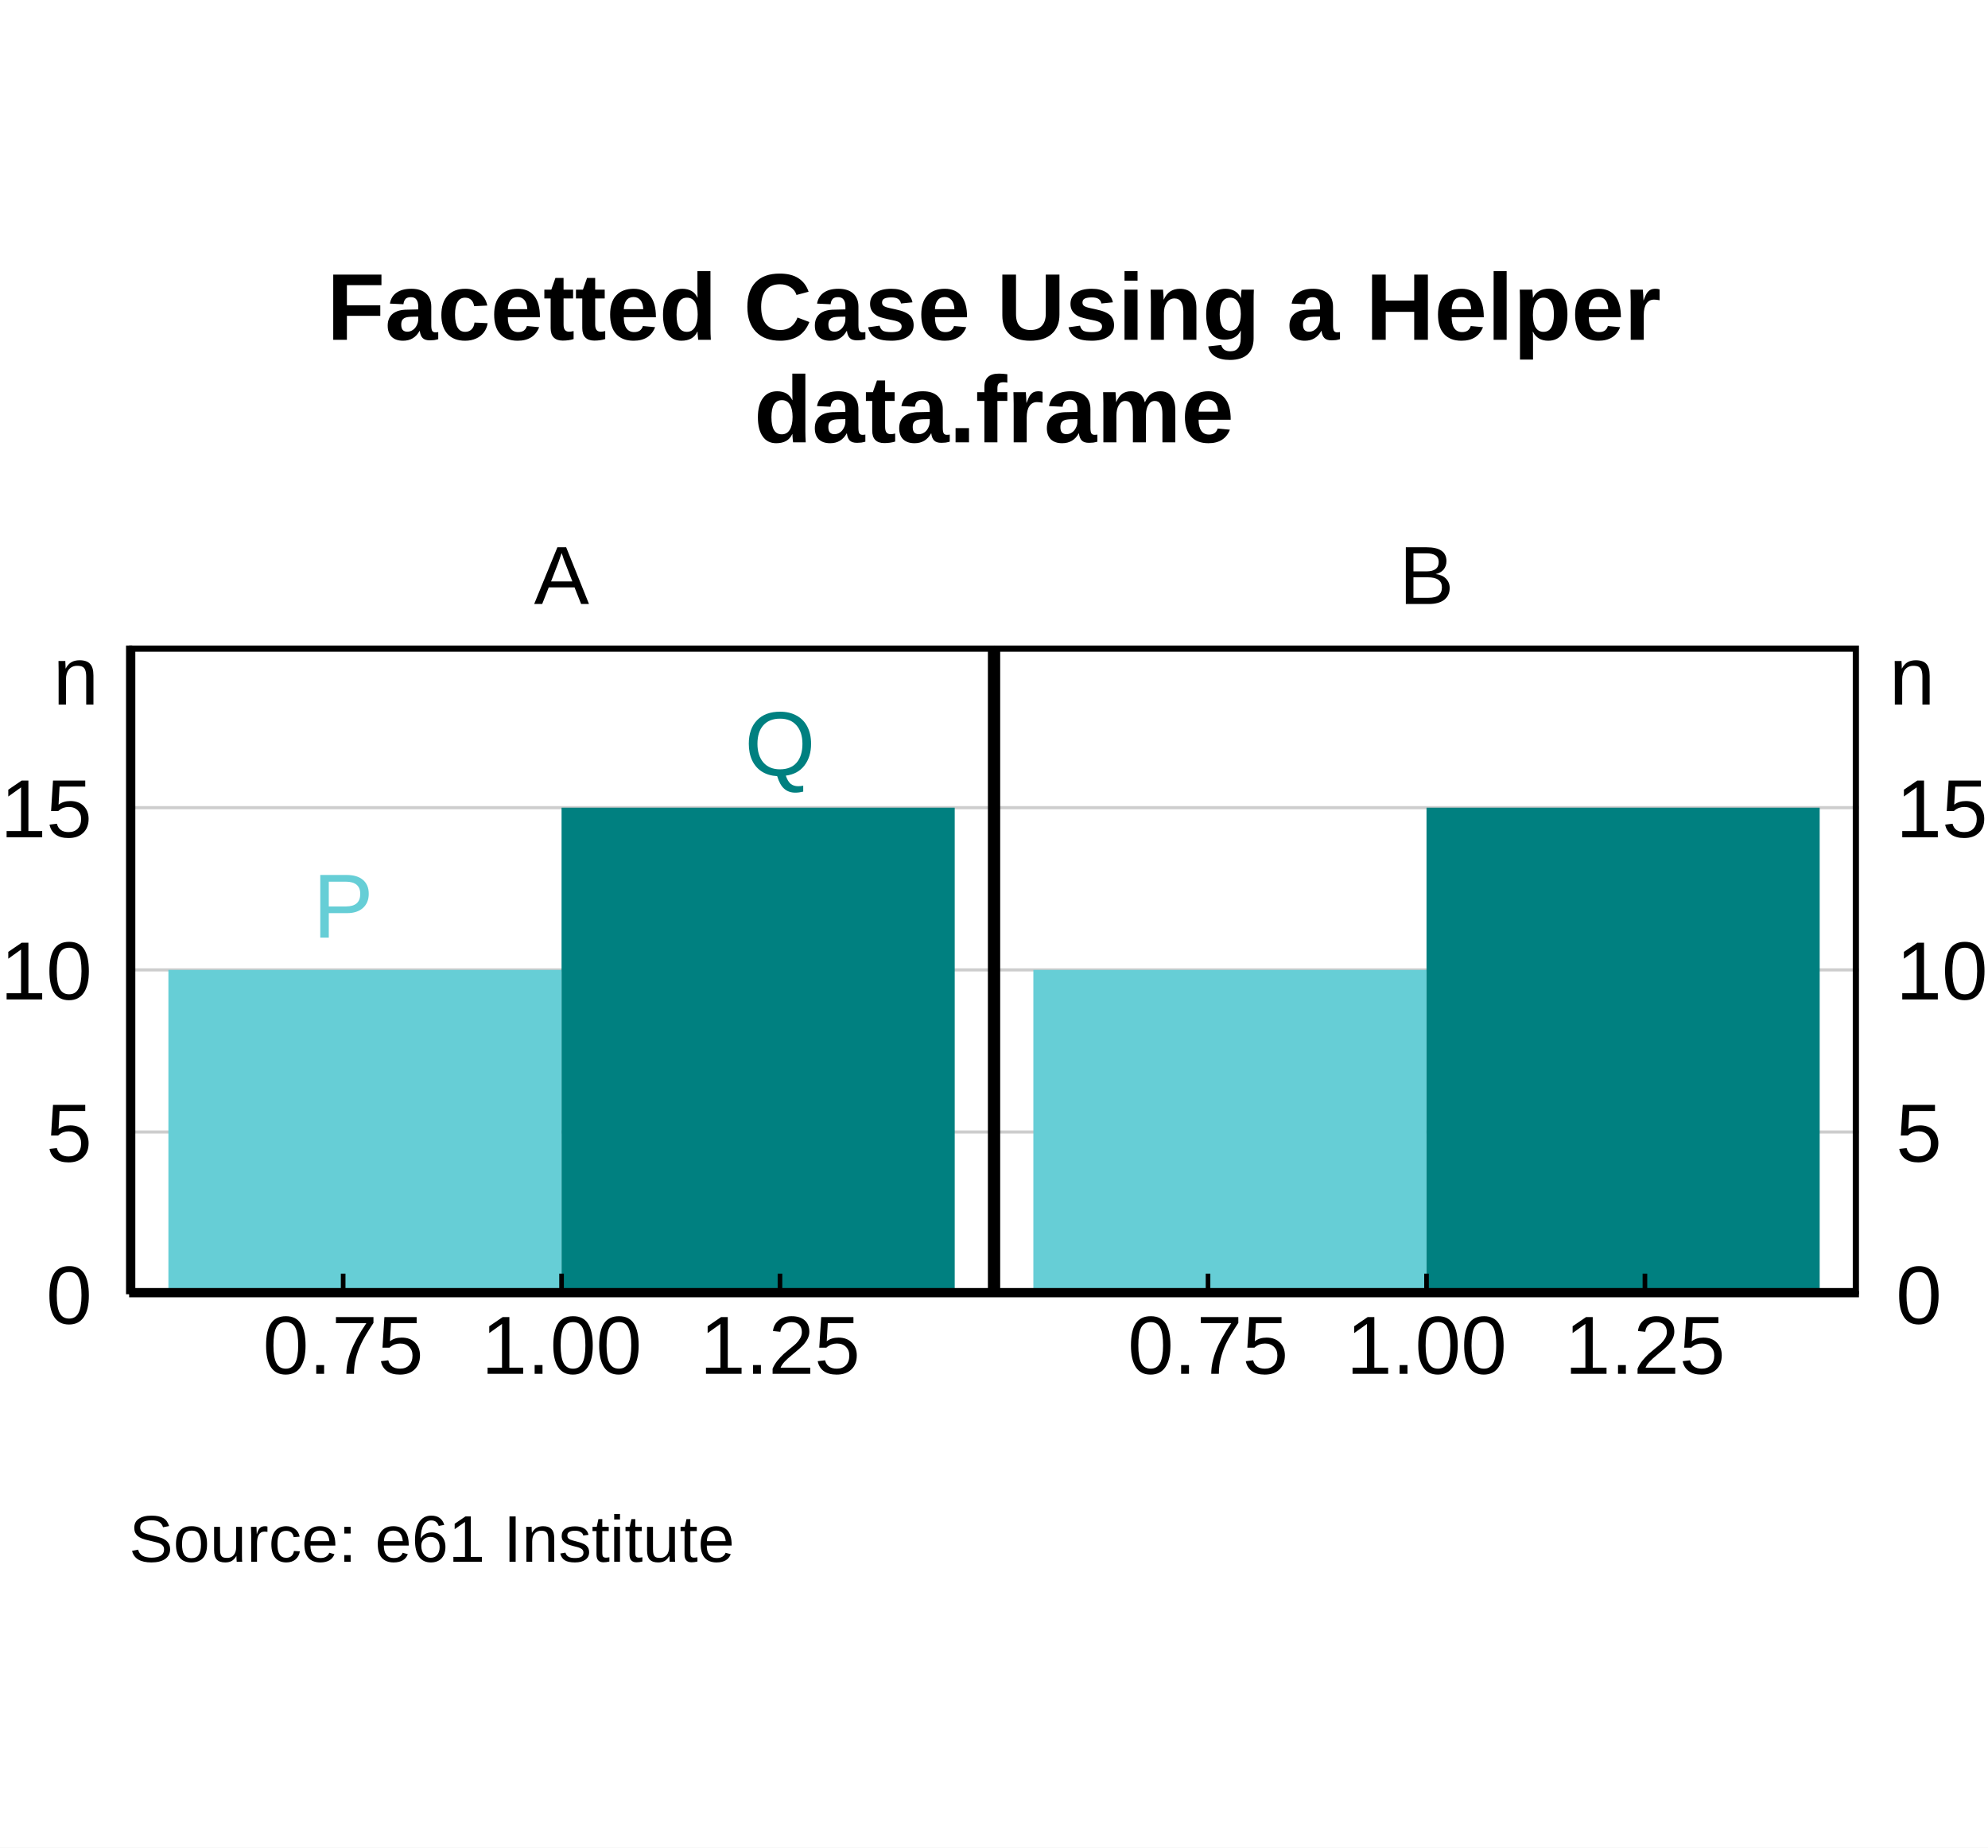
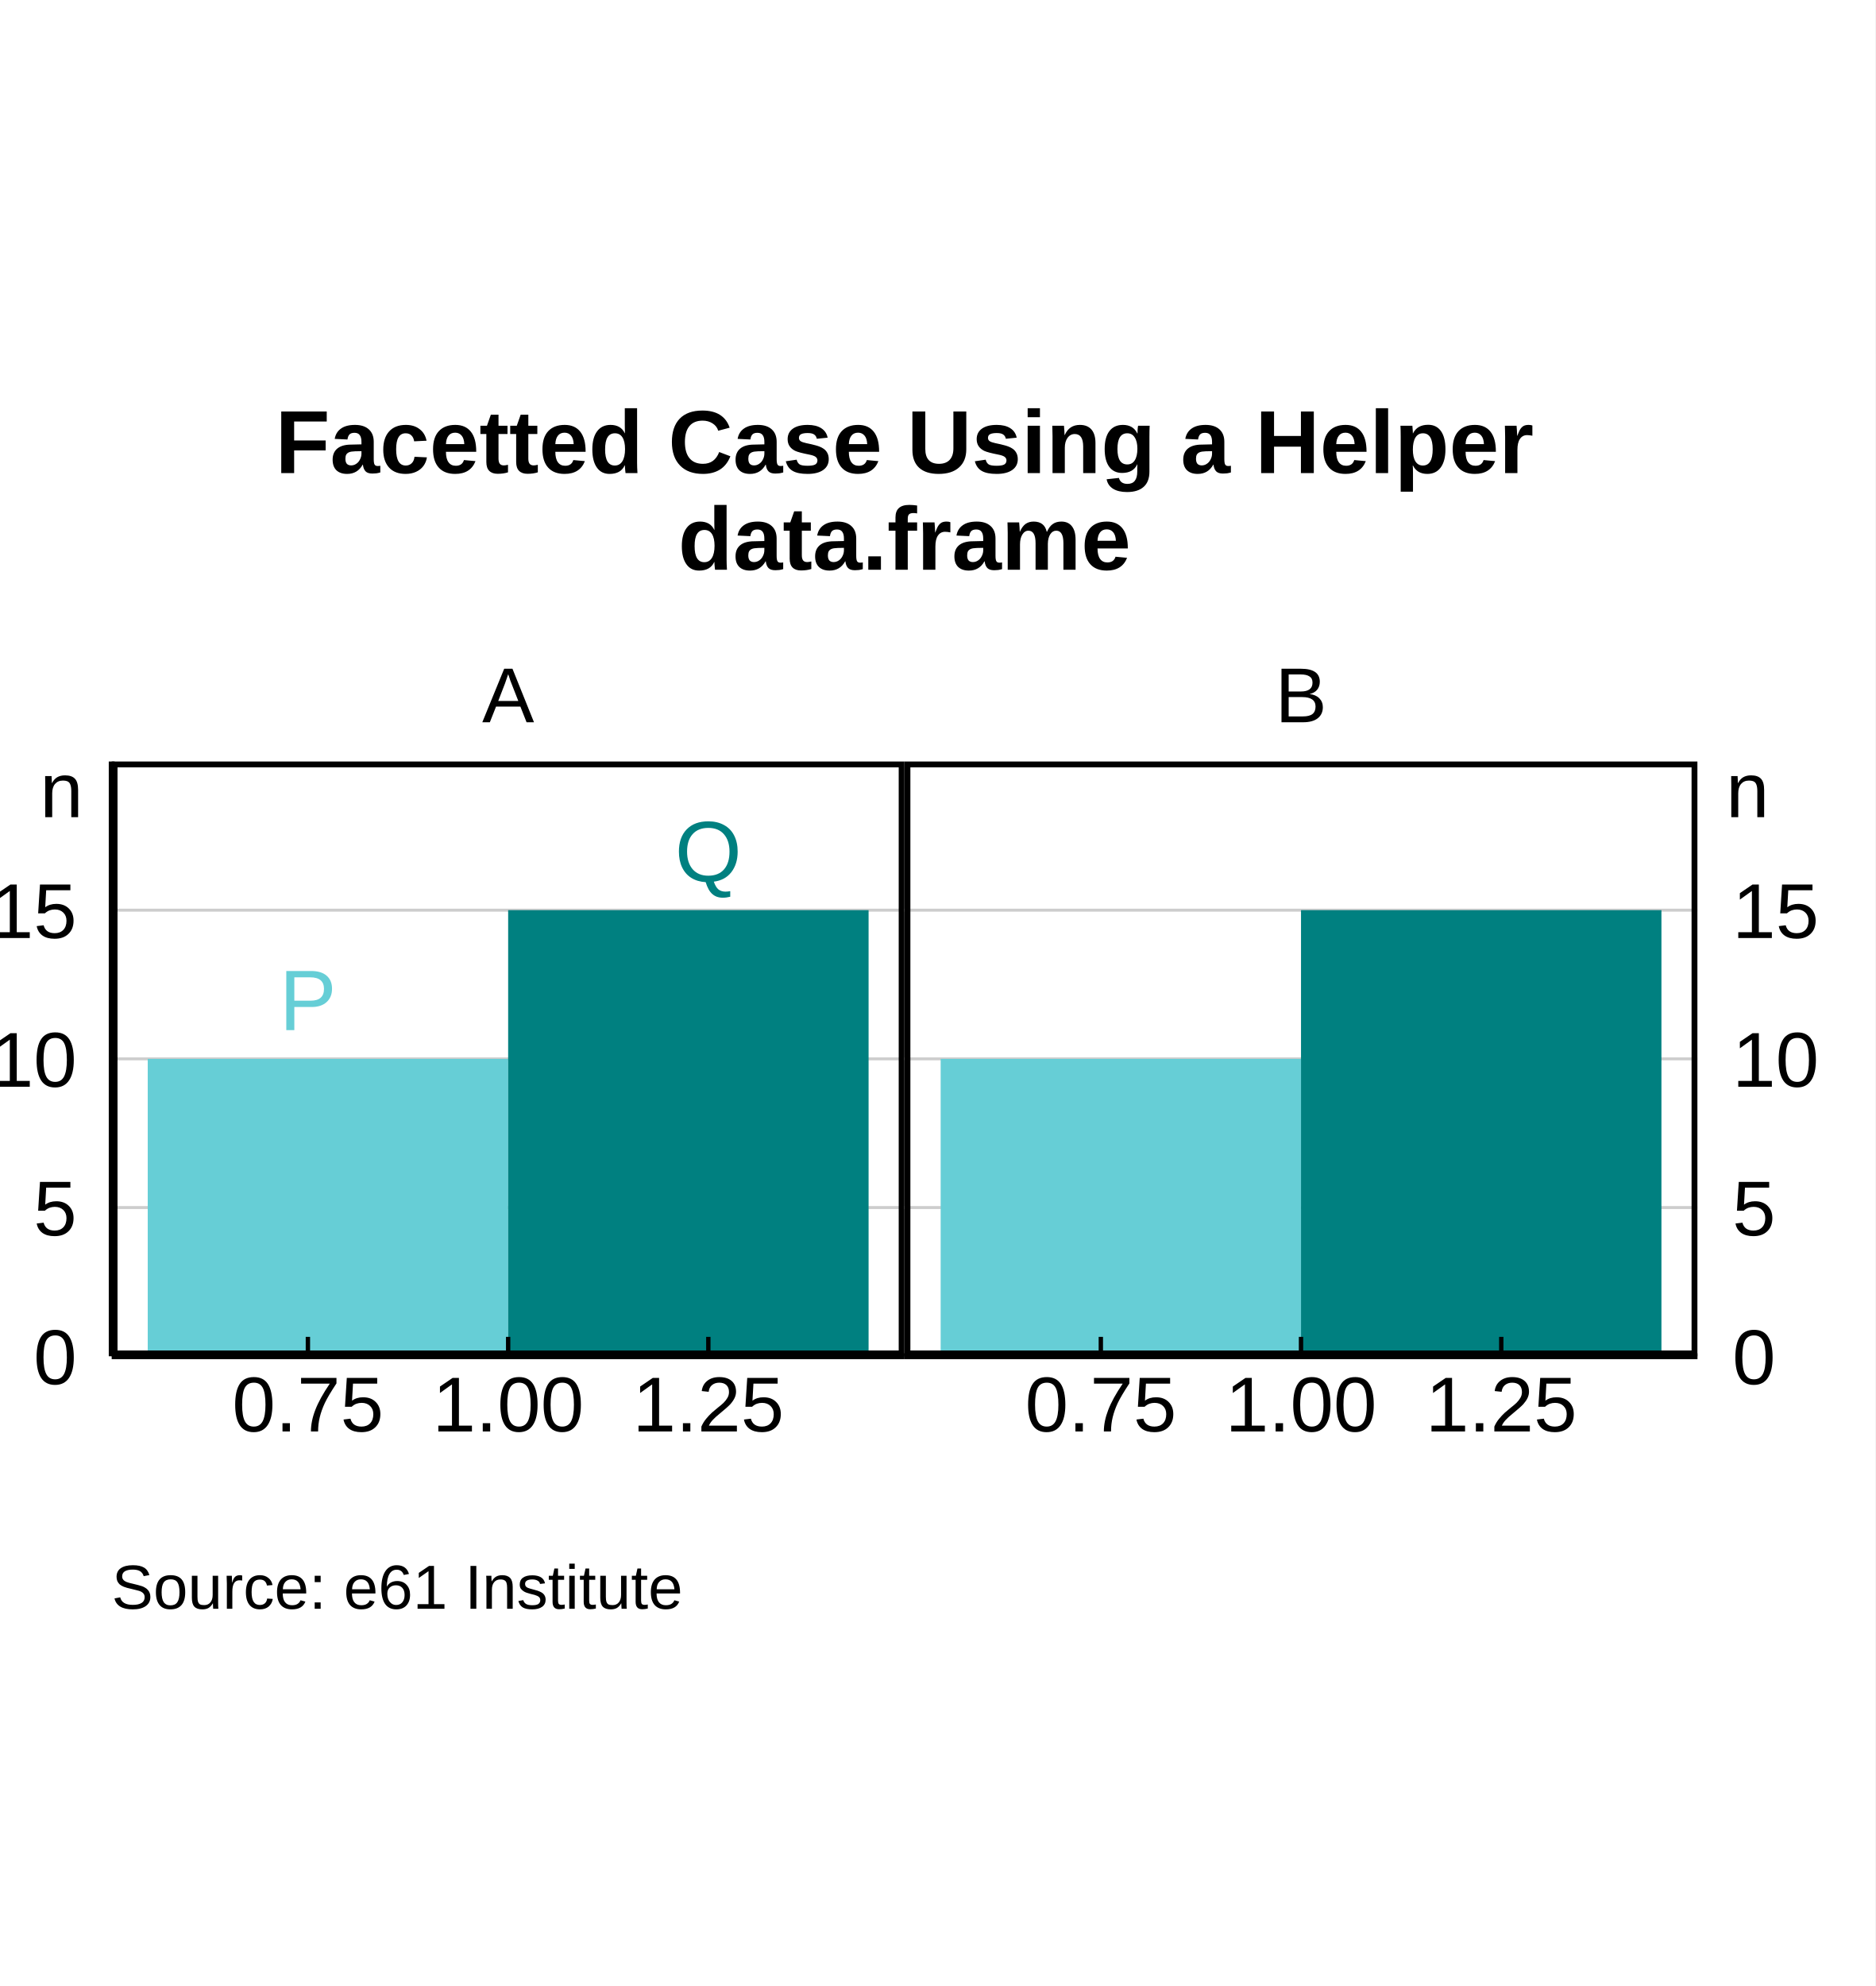
- <svg xmlns="http://www.w3.org/2000/svg" class="svglite" width="240.94pt" height="223.94pt" viewBox="0 0 240.94 223.94">
+ <svg xmlns="http://www.w3.org/2000/svg" class="svglite" width="240.94pt" height="255.12pt" viewBox="0 0 240.94 255.12">
  <defs>
    <style type="text/css">
    .svglite line, .svglite polyline, .svglite polygon, .svglite path, .svglite rect, .svglite circle {
      fill: none;
      stroke: #000000;
      stroke-linecap: round;
      stroke-linejoin: round;
      stroke-miterlimit: 10.00;
    }
    .svglite text {
      white-space: pre;
    }
  </style>
  </defs>
  <rect width="100%" height="100%" style="stroke: none; fill: #FFFFFF;" />
  <defs>
-     <clipPath id="cpMC4wMHwyNDAuOTR8MC4wMHwyMjMuOTQ=">
-       <rect x="0.00" y="0.00" width="240.94" height="223.94" />
+     <clipPath id="cpMC4wMHwyNDAuOTR8MC4wMHwyNTUuMTI=">
+       <rect x="0.00" y="0.00" width="240.94" height="255.12" />
    </clipPath>
  </defs>
-   <g clip-path="url(#cpMC4wMHwyNDAuOTR8MC4wMHwyMjMuOTQ=)">
+   <g clip-path="url(#cpMC4wMHwyNDAuOTR8MC4wMHwyNTUuMTI=)">
</g>
  <defs>
-     <clipPath id="cpMC4wMHwyNDAuOTR8MzEuNTJ8MTkyLjQy">
-       <rect x="0.00" y="31.52" width="240.94" height="160.90" />
+     <clipPath id="cpMC4wMHwyNDAuOTR8NDUuMzR8MjA5Ljc4">
+       <rect x="0.00" y="45.34" width="240.94" height="164.44" />
    </clipPath>
  </defs>
-   <g clip-path="url(#cpMC4wMHwyNDAuOTR8MzEuNTJ8MTkyLjQy)">
-     <rect x="0.00" y="31.52" width="240.94" height="160.90" style="stroke-width: 0.75; stroke: none; fill: #FFFFFF;" />
+   <g clip-path="url(#cpMC4wMHwyNDAuOTR8NDUuMzR8MjA5Ljc4)">
+     <rect x="0.00" y="45.34" width="240.94" height="164.44" style="stroke-width: 0.75; stroke: none; fill: #FFFFFF;" />
  </g>
-   <g clip-path="url(#cpMC4wMHwyNDAuOTR8MC4wMHwyMjMuOTQ=)">
+   <g clip-path="url(#cpMC4wMHwyNDAuOTR8MC4wMHwyNTUuMTI=)">
</g>
  <defs>
-     <clipPath id="cpMTUuNjV8MTIwLjQ3fDc4LjI0fDE1Ni44Ng==">
-       <rect x="15.65" y="78.24" width="104.83" height="78.62" />
+     <clipPath id="cpMTQuMzV8MTE2LjIyfDk3LjgyfDE3NC4yMg==">
+       <rect x="14.35" y="97.82" width="101.87" height="76.41" />
    </clipPath>
  </defs>
-   <g clip-path="url(#cpMTUuNjV8MTIwLjQ3fDc4LjI0fDE1Ni44Ng==)">
-     <rect x="15.65" y="78.24" width="104.83" height="78.62" style="stroke-width: 0.75; stroke: none; fill: #FFFFFF;" />
-     <polyline points="15.65,156.86 120.47,156.86 " style="stroke-width: 0.38; stroke: #CDCDCD; stroke-linecap: butt;" />
-     <polyline points="15.65,137.20 120.47,137.20 " style="stroke-width: 0.38; stroke: #CDCDCD; stroke-linecap: butt;" />
-     <polyline points="15.65,117.55 120.47,117.55 " style="stroke-width: 0.38; stroke: #CDCDCD; stroke-linecap: butt;" />
-     <polyline points="15.65,97.89 120.47,97.89 " style="stroke-width: 0.38; stroke: #CDCDCD; stroke-linecap: butt;" />
-     <rect x="20.41" y="117.55" width="47.65" height="39.31" style="stroke-width: 1.07; stroke: none; stroke-linecap: butt; stroke-linejoin: miter; fill: #66CED6;" />
-     <rect x="68.06" y="97.89" width="47.65" height="58.97" style="stroke-width: 1.07; stroke: none; stroke-linecap: butt; stroke-linejoin: miter; fill: #008080;" />
-     <text x="41.59" y="113.64" text-anchor="middle" style="font-size: 11.04px;fill: #66CED6; font-family: &quot;Arial&quot;;" textLength="7.36px" lengthAdjust="spacingAndGlyphs">P</text>
-     <text x="94.53" y="93.98" text-anchor="middle" style="font-size: 11.04px;fill: #008080; font-family: &quot;Arial&quot;;" textLength="8.58px" lengthAdjust="spacingAndGlyphs">Q</text>
-     <rect x="15.65" y="78.24" width="104.83" height="78.62" style="stroke-width: 1.50;" />
+   <g clip-path="url(#cpMTQuMzV8MTE2LjIyfDk3LjgyfDE3NC4yMg==)">
+     <rect x="14.35" y="97.82" width="101.87" height="76.41" style="stroke-width: 0.75; stroke: none; fill: #FFFFFF;" />
+     <polyline points="14.35,174.22 116.22,174.22 " style="stroke-width: 0.38; stroke: #CDCDCD; stroke-linecap: butt;" />
+     <polyline points="14.35,155.12 116.22,155.12 " style="stroke-width: 0.38; stroke: #CDCDCD; stroke-linecap: butt;" />
+     <polyline points="14.35,136.02 116.22,136.02 " style="stroke-width: 0.38; stroke: #CDCDCD; stroke-linecap: butt;" />
+     <polyline points="14.35,116.92 116.22,116.92 " style="stroke-width: 0.38; stroke: #CDCDCD; stroke-linecap: butt;" />
+     <rect x="18.98" y="136.02" width="46.31" height="38.20" style="stroke-width: 1.07; stroke: none; stroke-linecap: butt; stroke-linejoin: miter; fill: #66CED6;" />
+     <rect x="65.29" y="116.92" width="46.31" height="57.30" style="stroke-width: 1.07; stroke: none; stroke-linecap: butt; stroke-linejoin: miter; fill: #008080;" />
+     <text x="39.56" y="132.33" text-anchor="middle" style="font-size: 11.04px;fill: #66CED6; font-family: &quot;Arial&quot;;" textLength="7.36px" lengthAdjust="spacingAndGlyphs">P</text>
+     <text x="91.01" y="113.23" text-anchor="middle" style="font-size: 11.04px;fill: #008080; font-family: &quot;Arial&quot;;" textLength="8.58px" lengthAdjust="spacingAndGlyphs">Q</text>
+     <rect x="14.35" y="97.82" width="101.87" height="76.41" style="stroke-width: 1.50;" />
  </g>
-   <g clip-path="url(#cpMC4wMHwyNDAuOTR8MC4wMHwyMjMuOTQ=)">
+   <g clip-path="url(#cpMC4wMHwyNDAuOTR8MC4wMHwyNTUuMTI=)">
</g>
  <defs>
-     <clipPath id="cpMTIwLjQ3fDIyNS4zMHw3OC4yNHwxNTYuODY=">
-       <rect x="120.47" y="78.24" width="104.83" height="78.62" />
+     <clipPath id="cpMTE2LjIyfDIxOC4xMHw5Ny44MnwxNzQuMjI=">
+       <rect x="116.22" y="97.82" width="101.87" height="76.41" />
    </clipPath>
  </defs>
-   <g clip-path="url(#cpMTIwLjQ3fDIyNS4zMHw3OC4yNHwxNTYuODY=)">
-     <rect x="120.47" y="78.24" width="104.83" height="78.62" style="stroke-width: 0.75; stroke: none; fill: #FFFFFF;" />
-     <polyline points="120.47,156.86 225.30,156.86 " style="stroke-width: 0.38; stroke: #CDCDCD; stroke-linecap: butt;" />
-     <polyline points="120.47,137.20 225.30,137.20 " style="stroke-width: 0.38; stroke: #CDCDCD; stroke-linecap: butt;" />
-     <polyline points="120.47,117.55 225.30,117.55 " style="stroke-width: 0.38; stroke: #CDCDCD; stroke-linecap: butt;" />
-     <polyline points="120.47,97.89 225.30,97.89 " style="stroke-width: 0.38; stroke: #CDCDCD; stroke-linecap: butt;" />
-     <rect x="125.24" y="117.55" width="47.65" height="39.31" style="stroke-width: 1.07; stroke: none; stroke-linecap: butt; stroke-linejoin: miter; fill: #66CED6;" />
-     <rect x="172.89" y="97.89" width="47.65" height="58.97" style="stroke-width: 1.07; stroke: none; stroke-linecap: butt; stroke-linejoin: miter; fill: #008080;" />
-     <rect x="120.47" y="78.24" width="104.83" height="78.62" style="stroke-width: 1.50;" />
+   <g clip-path="url(#cpMTE2LjIyfDIxOC4xMHw5Ny44MnwxNzQuMjI=)">
+     <rect x="116.22" y="97.82" width="101.87" height="76.41" style="stroke-width: 0.75; stroke: none; fill: #FFFFFF;" />
+     <polyline points="116.22,174.22 218.10,174.22 " style="stroke-width: 0.38; stroke: #CDCDCD; stroke-linecap: butt;" />
+     <polyline points="116.22,155.12 218.10,155.12 " style="stroke-width: 0.38; stroke: #CDCDCD; stroke-linecap: butt;" />
+     <polyline points="116.22,136.02 218.10,136.02 " style="stroke-width: 0.38; stroke: #CDCDCD; stroke-linecap: butt;" />
+     <polyline points="116.22,116.92 218.10,116.92 " style="stroke-width: 0.38; stroke: #CDCDCD; stroke-linecap: butt;" />
+     <rect x="120.86" y="136.02" width="46.31" height="38.20" style="stroke-width: 1.07; stroke: none; stroke-linecap: butt; stroke-linejoin: miter; fill: #66CED6;" />
+     <rect x="167.16" y="116.92" width="46.31" height="57.30" style="stroke-width: 1.07; stroke: none; stroke-linecap: butt; stroke-linejoin: miter; fill: #008080;" />
+     <rect x="116.22" y="97.82" width="101.87" height="76.41" style="stroke-width: 1.50;" />
  </g>
-   <g clip-path="url(#cpMC4wMHwyNDAuOTR8MC4wMHwyMjMuOTQ=)">
+   <g clip-path="url(#cpMC4wMHwyNDAuOTR8MC4wMHwyNTUuMTI=)">
</g>
  <defs>
-     <clipPath id="cpMTUuNjV8MTIwLjQ3fDYxLjAwfDc4LjI0">
-       <rect x="15.65" y="61.00" width="104.83" height="17.24" />
+     <clipPath id="cpMTQuMzV8MTE2LjIyfDgwLjU4fDk3Ljgy">
+       <rect x="14.35" y="80.58" width="101.87" height="17.24" />
    </clipPath>
  </defs>
-   <g clip-path="url(#cpMTUuNjV8MTIwLjQ3fDYxLjAwfDc4LjI0)">
-     <text x="68.06" y="73.20" text-anchor="middle" style="font-size: 10.00px; font-family: &quot;Arial&quot;;" textLength="6.67px" lengthAdjust="spacingAndGlyphs">A</text>
+   <g clip-path="url(#cpMTQuMzV8MTE2LjIyfDgwLjU4fDk3Ljgy)">
+     <text x="65.29" y="92.78" text-anchor="middle" style="font-size: 10.00px; font-family: &quot;Arial&quot;;" textLength="6.67px" lengthAdjust="spacingAndGlyphs">A</text>
  </g>
-   <g clip-path="url(#cpMC4wMHwyNDAuOTR8MC4wMHwyMjMuOTQ=)">
+   <g clip-path="url(#cpMC4wMHwyNDAuOTR8MC4wMHwyNTUuMTI=)">
</g>
  <defs>
-     <clipPath id="cpMTIwLjQ3fDIyNS4zMHw2MS4wMHw3OC4yNA==">
-       <rect x="120.47" y="61.00" width="104.83" height="17.24" />
+     <clipPath id="cpMTE2LjIyfDIxOC4xMHw4MC41OHw5Ny44Mg==">
+       <rect x="116.22" y="80.58" width="101.87" height="17.24" />
    </clipPath>
  </defs>
-   <g clip-path="url(#cpMTIwLjQ3fDIyNS4zMHw2MS4wMHw3OC4yNA==)">
-     <text x="172.89" y="73.20" text-anchor="middle" style="font-size: 10.00px; font-family: &quot;Arial&quot;;" textLength="6.67px" lengthAdjust="spacingAndGlyphs">B</text>
+   <g clip-path="url(#cpMTE2LjIyfDIxOC4xMHw4MC41OHw5Ny44Mg==)">
+     <text x="167.16" y="92.78" text-anchor="middle" style="font-size: 10.00px; font-family: &quot;Arial&quot;;" textLength="6.67px" lengthAdjust="spacingAndGlyphs">B</text>
  </g>
-   <g clip-path="url(#cpMC4wMHwyNDAuOTR8MC4wMHwyMjMuOTQ=)">
-     <polyline points="15.65,156.86 120.47,156.86 " style="stroke-width: 0.75; stroke-linecap: butt;" />
-     <polyline points="41.59,154.37 41.59,156.86 " style="stroke-width: 0.56; stroke-linecap: butt;" />
-     <polyline points="68.06,154.37 68.06,156.86 " style="stroke-width: 0.56; stroke-linecap: butt;" />
-     <polyline points="94.53,154.37 94.53,156.86 " style="stroke-width: 0.56; stroke-linecap: butt;" />
-     <text x="41.59" y="166.51" text-anchor="middle" style="font-size: 10.00px; font-family: &quot;Arial&quot;;" textLength="19.48px" lengthAdjust="spacingAndGlyphs">0.75</text>
-     <text x="68.06" y="166.51" text-anchor="middle" style="font-size: 10.00px; font-family: &quot;Arial&quot;;" textLength="19.48px" lengthAdjust="spacingAndGlyphs">1.00</text>
-     <text x="94.53" y="166.51" text-anchor="middle" style="font-size: 10.00px; font-family: &quot;Arial&quot;;" textLength="19.48px" lengthAdjust="spacingAndGlyphs">1.25</text>
-     <polyline points="120.47,156.86 225.30,156.86 " style="stroke-width: 0.75; stroke-linecap: butt;" />
-     <polyline points="146.41,154.37 146.41,156.86 " style="stroke-width: 0.56; stroke-linecap: butt;" />
-     <polyline points="172.89,154.37 172.89,156.86 " style="stroke-width: 0.56; stroke-linecap: butt;" />
-     <polyline points="199.36,154.37 199.36,156.86 " style="stroke-width: 0.56; stroke-linecap: butt;" />
-     <text x="146.41" y="166.51" text-anchor="middle" style="font-size: 10.00px; font-family: &quot;Arial&quot;;" textLength="19.48px" lengthAdjust="spacingAndGlyphs">0.75</text>
-     <text x="172.89" y="166.51" text-anchor="middle" style="font-size: 10.00px; font-family: &quot;Arial&quot;;" textLength="19.48px" lengthAdjust="spacingAndGlyphs">1.00</text>
-     <text x="199.36" y="166.51" text-anchor="middle" style="font-size: 10.00px; font-family: &quot;Arial&quot;;" textLength="19.48px" lengthAdjust="spacingAndGlyphs">1.25</text>
-     <polyline points="15.65,156.86 15.65,78.24 " style="stroke-width: 0.75; stroke-linecap: butt;" />
-     <text x="11.16" y="160.44" text-anchor="end" style="font-size: 10.00px; font-family: &quot;Arial&quot;;" textLength="5.57px" lengthAdjust="spacingAndGlyphs">0</text>
-     <text x="11.16" y="140.79" text-anchor="end" style="font-size: 10.00px; font-family: &quot;Arial&quot;;" textLength="5.57px" lengthAdjust="spacingAndGlyphs">5</text>
-     <text x="11.16" y="121.13" text-anchor="end" style="font-size: 10.00px; font-family: &quot;Arial&quot;;" textLength="11.13px" lengthAdjust="spacingAndGlyphs">10</text>
-     <text x="11.16" y="101.48" text-anchor="end" style="font-size: 10.00px; font-family: &quot;Arial&quot;;" textLength="11.13px" lengthAdjust="spacingAndGlyphs">15</text>
-     <text x="229.78" y="160.44" style="font-size: 10.00px; font-family: &quot;Arial&quot;;" textLength="5.57px" lengthAdjust="spacingAndGlyphs">0</text>
-     <text x="229.78" y="140.79" style="font-size: 10.00px; font-family: &quot;Arial&quot;;" textLength="5.57px" lengthAdjust="spacingAndGlyphs">5</text>
-     <text x="229.78" y="121.13" style="font-size: 10.00px; font-family: &quot;Arial&quot;;" textLength="11.13px" lengthAdjust="spacingAndGlyphs">10</text>
-     <text x="229.78" y="101.48" style="font-size: 10.00px; font-family: &quot;Arial&quot;;" textLength="11.13px" lengthAdjust="spacingAndGlyphs">15</text>
-     <text x="9.20" y="85.40" text-anchor="middle" style="font-size: 10.00px; font-family: &quot;Arial&quot;;" textLength="5.57px" lengthAdjust="spacingAndGlyphs">n</text>
-     <text x="231.74" y="85.40" text-anchor="middle" style="font-size: 10.00px; font-family: &quot;Arial&quot;;" textLength="5.57px" lengthAdjust="spacingAndGlyphs">n</text>
-     <text x="120.47" y="41.19" text-anchor="middle" style="font-size: 11.50px; font-weight: bold; font-family: &quot;Arial&quot;;" textLength="161.68px" lengthAdjust="spacingAndGlyphs">Facetted Case Using a Helper</text>
-     <text x="120.47" y="53.61" text-anchor="middle" style="font-size: 11.50px; font-weight: bold; font-family: &quot;Arial&quot;;" textLength="58.15px" lengthAdjust="spacingAndGlyphs">data.frame</text>
-     <text x="15.65" y="189.29" style="font-size: 8.00px; font-family: &quot;Arial&quot;;" textLength="73.40px" lengthAdjust="spacingAndGlyphs">Source: e61 Institute</text>
+   <g clip-path="url(#cpMC4wMHwyNDAuOTR8MC4wMHwyNTUuMTI=)">
+     <polyline points="14.35,174.22 116.22,174.22 " style="stroke-width: 0.75; stroke-linecap: butt;" />
+     <polyline points="39.56,171.73 39.56,174.22 " style="stroke-width: 0.56; stroke-linecap: butt;" />
+     <polyline points="65.29,171.73 65.29,174.22 " style="stroke-width: 0.56; stroke-linecap: butt;" />
+     <polyline points="91.01,171.73 91.01,174.22 " style="stroke-width: 0.56; stroke-linecap: butt;" />
+     <text x="39.56" y="183.88" text-anchor="middle" style="font-size: 10.00px; font-family: &quot;Arial&quot;;" textLength="19.48px" lengthAdjust="spacingAndGlyphs">0.75</text>
+     <text x="65.29" y="183.88" text-anchor="middle" style="font-size: 10.00px; font-family: &quot;Arial&quot;;" textLength="19.48px" lengthAdjust="spacingAndGlyphs">1.00</text>
+     <text x="91.01" y="183.88" text-anchor="middle" style="font-size: 10.00px; font-family: &quot;Arial&quot;;" textLength="19.48px" lengthAdjust="spacingAndGlyphs">1.25</text>
+     <polyline points="116.22,174.22 218.10,174.22 " style="stroke-width: 0.75; stroke-linecap: butt;" />
+     <polyline points="141.44,171.73 141.44,174.22 " style="stroke-width: 0.56; stroke-linecap: butt;" />
+     <polyline points="167.16,171.73 167.16,174.22 " style="stroke-width: 0.56; stroke-linecap: butt;" />
+     <polyline points="192.89,171.73 192.89,174.22 " style="stroke-width: 0.56; stroke-linecap: butt;" />
+     <text x="141.44" y="183.88" text-anchor="middle" style="font-size: 10.00px; font-family: &quot;Arial&quot;;" textLength="19.48px" lengthAdjust="spacingAndGlyphs">0.75</text>
+     <text x="167.16" y="183.88" text-anchor="middle" style="font-size: 10.00px; font-family: &quot;Arial&quot;;" textLength="19.48px" lengthAdjust="spacingAndGlyphs">1.00</text>
+     <text x="192.89" y="183.88" text-anchor="middle" style="font-size: 10.00px; font-family: &quot;Arial&quot;;" textLength="19.48px" lengthAdjust="spacingAndGlyphs">1.25</text>
+     <polyline points="14.35,174.22 14.35,97.82 " style="stroke-width: 0.75; stroke-linecap: butt;" />
+     <text x="9.87" y="177.81" text-anchor="end" style="font-size: 10.00px; font-family: &quot;Arial&quot;;" textLength="5.57px" lengthAdjust="spacingAndGlyphs">0</text>
+     <text x="9.87" y="158.70" text-anchor="end" style="font-size: 10.00px; font-family: &quot;Arial&quot;;" textLength="5.57px" lengthAdjust="spacingAndGlyphs">5</text>
+     <text x="9.87" y="139.60" text-anchor="end" style="font-size: 10.00px; font-family: &quot;Arial&quot;;" textLength="11.13px" lengthAdjust="spacingAndGlyphs">10</text>
+     <text x="9.87" y="120.50" text-anchor="end" style="font-size: 10.00px; font-family: &quot;Arial&quot;;" textLength="11.13px" lengthAdjust="spacingAndGlyphs">15</text>
+     <text x="222.58" y="177.81" style="font-size: 10.00px; font-family: &quot;Arial&quot;;" textLength="5.57px" lengthAdjust="spacingAndGlyphs">0</text>
+     <text x="222.58" y="158.70" style="font-size: 10.00px; font-family: &quot;Arial&quot;;" textLength="5.57px" lengthAdjust="spacingAndGlyphs">5</text>
+     <text x="222.58" y="139.60" style="font-size: 10.00px; font-family: &quot;Arial&quot;;" textLength="11.13px" lengthAdjust="spacingAndGlyphs">10</text>
+     <text x="222.58" y="120.50" style="font-size: 10.00px; font-family: &quot;Arial&quot;;" textLength="11.13px" lengthAdjust="spacingAndGlyphs">15</text>
+     <text x="7.91" y="104.98" text-anchor="middle" style="font-size: 10.00px; font-family: &quot;Arial&quot;;" textLength="5.57px" lengthAdjust="spacingAndGlyphs">n</text>
+     <text x="224.54" y="104.98" text-anchor="middle" style="font-size: 10.00px; font-family: &quot;Arial&quot;;" textLength="5.57px" lengthAdjust="spacingAndGlyphs">n</text>
+     <text x="116.22" y="60.77" text-anchor="middle" style="font-size: 11.50px; font-weight: bold; font-family: &quot;Arial&quot;;" textLength="161.68px" lengthAdjust="spacingAndGlyphs">Facetted Case Using a Helper</text>
+     <text x="116.22" y="73.19" text-anchor="middle" style="font-size: 11.50px; font-weight: bold; font-family: &quot;Arial&quot;;" textLength="58.15px" lengthAdjust="spacingAndGlyphs">data.frame</text>
+     <text x="14.35" y="206.66" style="font-size: 8.00px; font-family: &quot;Arial&quot;;" textLength="73.40px" lengthAdjust="spacingAndGlyphs">Source: e61 Institute</text>
  </g>
</svg>
